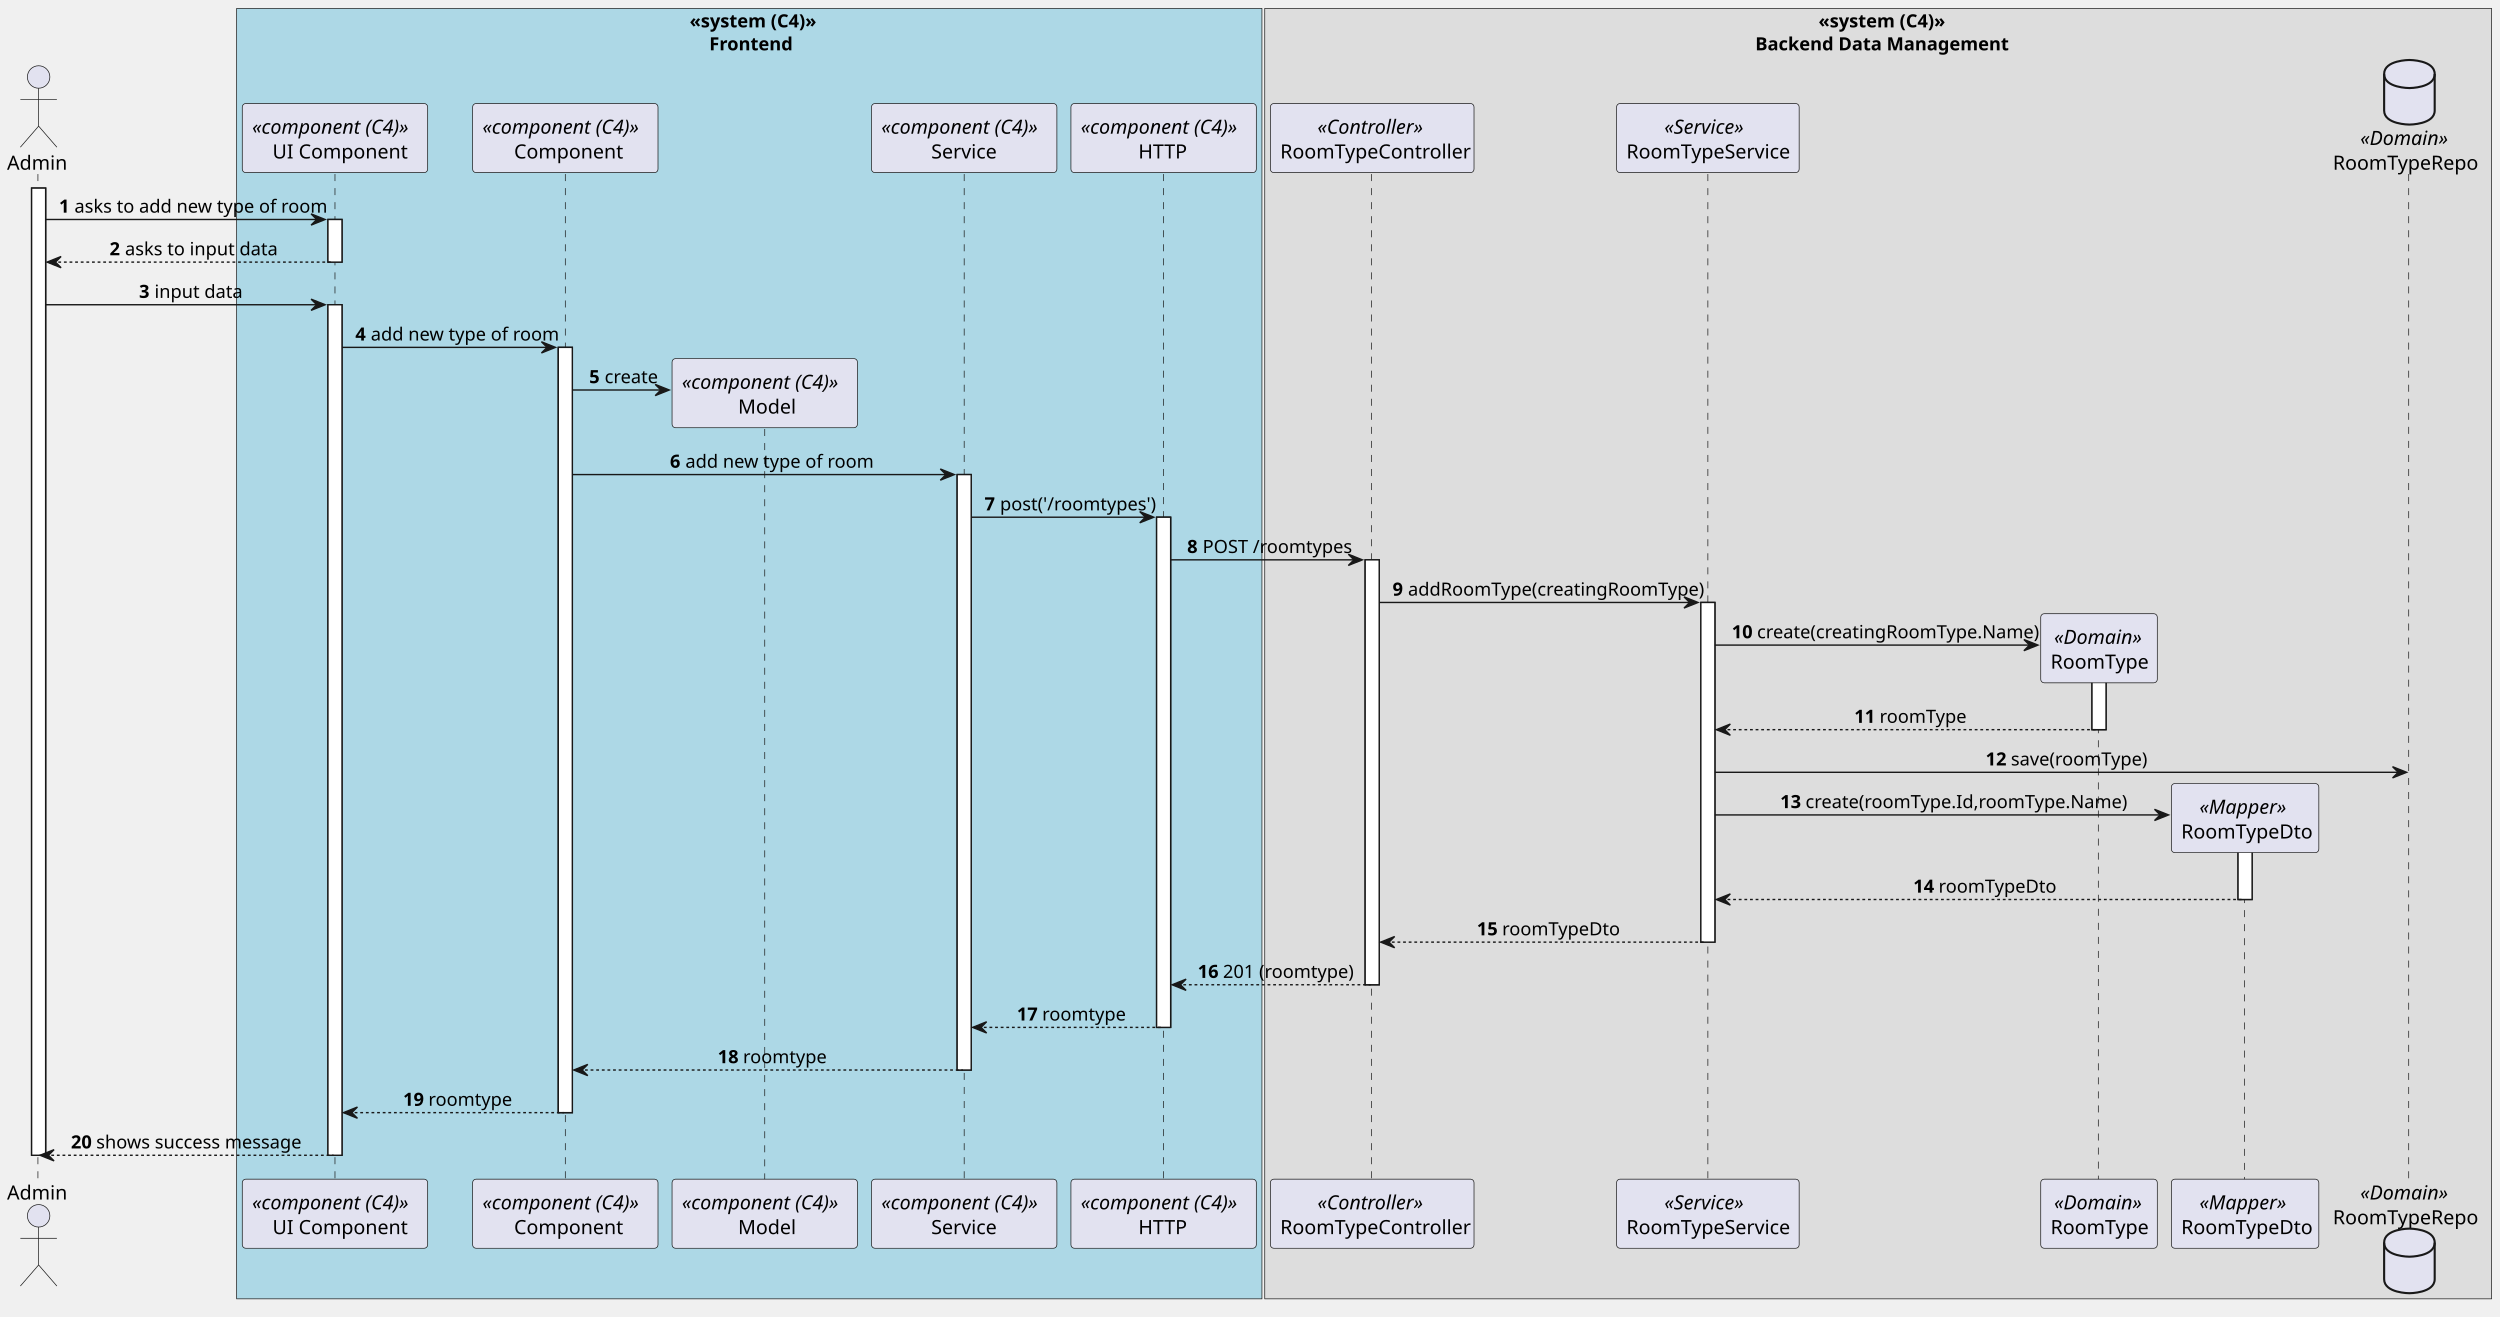
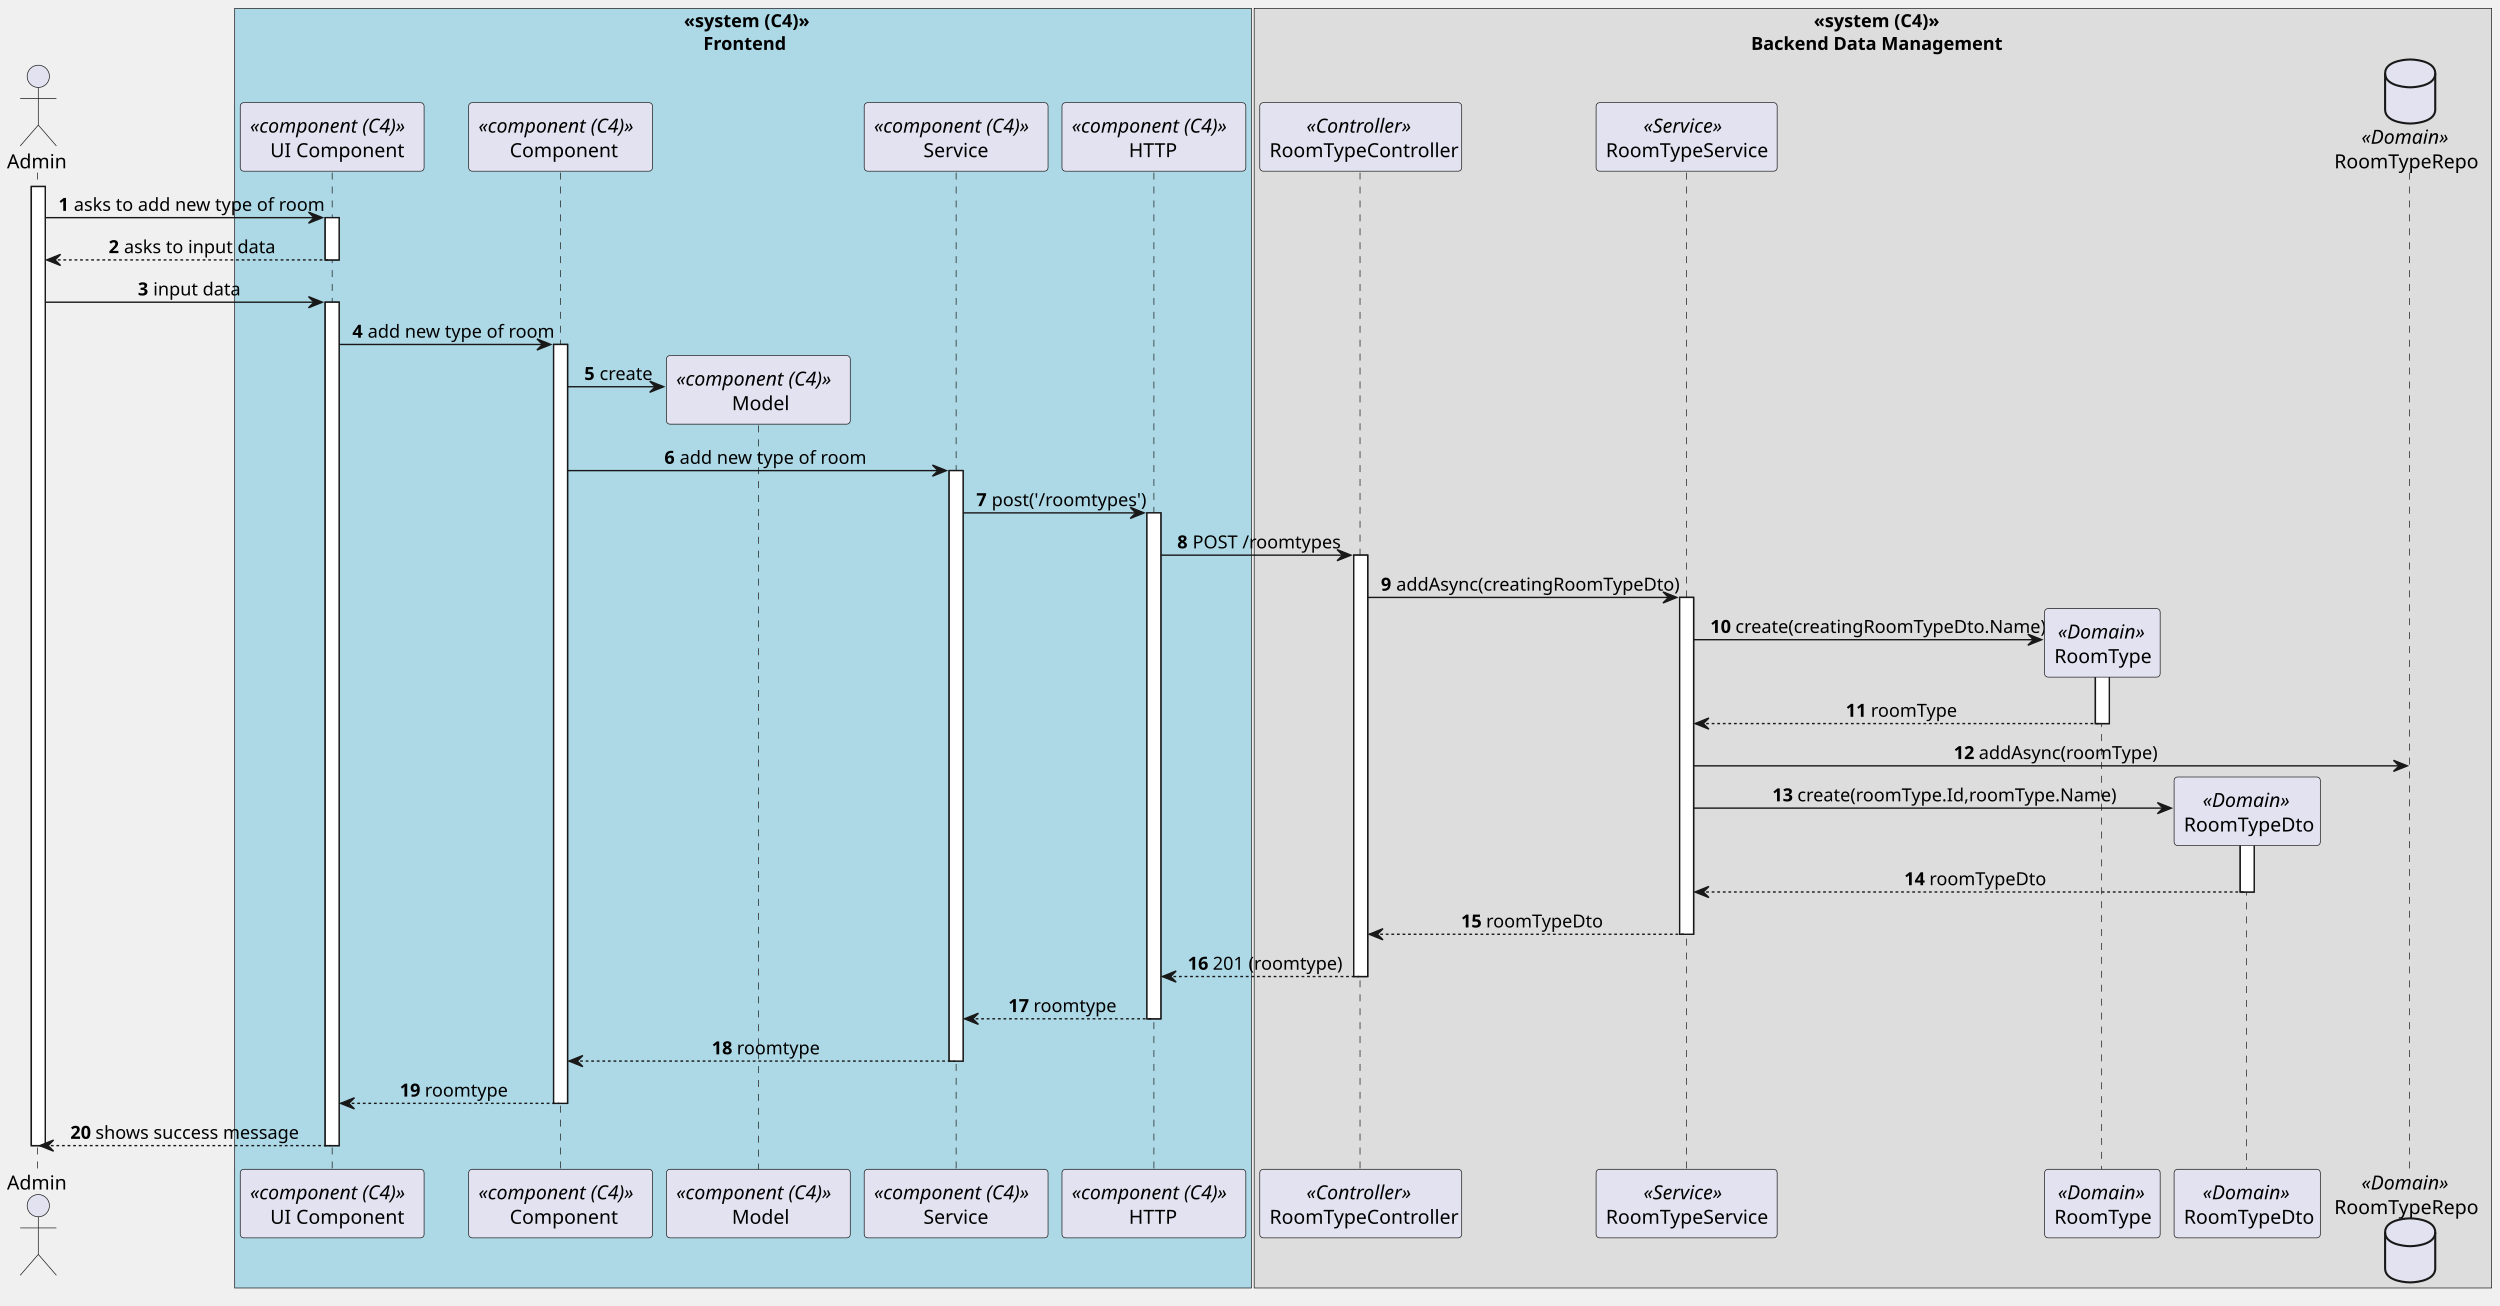
- <svg xmlns="http://www.w3.org/2000/svg" contentStyleType="text/css" height="937px" preserveAspectRatio="none" style="width:1780px;height:937px;background:#FFFFFF;" version="1.1" viewBox="0 0 1780 937" width="1780px" zoomAndPan="magnify">
+ <svg xmlns="http://www.w3.org/2000/svg" contentStyleType="text/css" height="937px" preserveAspectRatio="none" style="width:1795px;height:937px;background:#FFFFFF;" version="1.1" viewBox="0 0 1795 937" width="1795px" zoomAndPan="magnify">
  <defs />
  <g>
    <rect fill="#ADD8E6" height="918.773" style="stroke:#181818;stroke-width:0.5;" width="730" x="168.5" y="6" />
    <text fill="#000000" font-family="sans-serif" font-size="13" font-weight="bold" lengthAdjust="spacing" textLength="85" x="491" y="19.495">«system (C4)»</text>
    <text fill="#000000" font-family="sans-serif" font-size="13" font-weight="bold" lengthAdjust="spacing" textLength="57" x="505" y="35.847">Frontend</text>
-     <rect fill="#DDDDDD" height="918.773" style="stroke:#181818;stroke-width:0.5;" width="873.5" x="900.5" y="6" />
-     <text fill="#000000" font-family="sans-serif" font-size="13" font-weight="bold" lengthAdjust="spacing" textLength="85" x="1294.75" y="19.495">«system (C4)»</text>
-     <text fill="#000000" font-family="sans-serif" font-size="13" font-weight="bold" lengthAdjust="spacing" textLength="175" x="1249.75" y="35.847">Backend Data Management</text>
+     <rect fill="#DDDDDD" height="918.773" style="stroke:#181818;stroke-width:0.5;" width="888.5" x="900.5" y="6" />
+     <text fill="#000000" font-family="sans-serif" font-size="13" font-weight="bold" lengthAdjust="spacing" textLength="85" x="1302.25" y="19.495">«system (C4)»</text>
+     <text fill="#000000" font-family="sans-serif" font-size="13" font-weight="bold" lengthAdjust="spacing" textLength="175" x="1257.25" y="35.847">Backend Data Management</text>
    <rect fill="#FFFFFF" height="688.633" style="stroke:#181818;stroke-width:1.0;" width="10" x="22.5" y="133.922" />
    <rect fill="#FFFFFF" height="30.352" style="stroke:#181818;stroke-width:1.0;" width="10" x="233.5" y="156.273" />
    <rect fill="#FFFFFF" height="605.578" style="stroke:#181818;stroke-width:1.0;" width="10" x="233.5" y="216.977" />
    <rect fill="#FFFFFF" height="544.875" style="stroke:#181818;stroke-width:1.0;" width="10" x="397.5" y="247.328" />
    <rect fill="#FFFFFF" height="423.953" style="stroke:#181818;stroke-width:1.0;" width="10" x="681.5" y="337.898" />
    <rect fill="#FFFFFF" height="363.25" style="stroke:#181818;stroke-width:1.0;" width="10" x="823.5" y="368.25" />
    <rect fill="#FFFFFF" height="302.547" style="stroke:#181818;stroke-width:1.0;" width="10" x="972" y="398.602" />
-     <rect fill="#FFFFFF" height="241.844" style="stroke:#181818;stroke-width:1.0;" width="10" x="1211" y="428.953" />
-     <rect fill="#FFFFFF" height="50.219" style="stroke:#181818;stroke-width:1.0;" width="10" x="1489.5" y="469.305" />
-     <rect fill="#FFFFFF" height="50.219" style="stroke:#181818;stroke-width:1.0;" width="10" x="1593.5" y="590.227" />
+     <rect fill="#FFFFFF" height="241.844" style="stroke:#181818;stroke-width:1.0;" width="10" x="1206" y="428.953" />
+     <rect fill="#FFFFFF" height="50.219" style="stroke:#181818;stroke-width:1.0;" width="10" x="1504.5" y="469.305" />
+     <rect fill="#FFFFFF" height="50.219" style="stroke:#181818;stroke-width:1.0;" width="10" x="1608.5" y="590.227" />
    <line style="stroke:#181818;stroke-width:0.5;stroke-dasharray:5.0,5.0;" x1="27" x2="27" y1="123.922" y2="840.555" />
    <line style="stroke:#181818;stroke-width:0.5;stroke-dasharray:5.0,5.0;" x1="238.5" x2="238.5" y1="123.922" y2="840.555" />
    <line style="stroke:#181818;stroke-width:0.5;stroke-dasharray:5.0,5.0;" x1="402.5" x2="402.5" y1="123.922" y2="840.555" />
    <line style="stroke:#181818;stroke-width:0.5;stroke-dasharray:5.0,5.0;" x1="544.5" x2="544.5" y1="295.438" y2="840.555" />
    <line style="stroke:#181818;stroke-width:0.5;stroke-dasharray:5.0,5.0;" x1="686.5" x2="686.5" y1="123.922" y2="840.555" />
    <line style="stroke:#181818;stroke-width:0.5;stroke-dasharray:5.0,5.0;" x1="828.5" x2="828.5" y1="123.922" y2="840.555" />
    <line style="stroke:#181818;stroke-width:0.5;stroke-dasharray:5.0,5.0;" x1="976.5" x2="976.5" y1="123.922" y2="840.555" />
-     <line style="stroke:#181818;stroke-width:0.5;stroke-dasharray:5.0,5.0;" x1="1216" x2="1216" y1="123.922" y2="840.555" />
-     <line style="stroke:#181818;stroke-width:0.5;stroke-dasharray:5.0,5.0;" x1="1494" x2="1494" y1="477.062" y2="840.555" />
-     <line style="stroke:#181818;stroke-width:0.5;stroke-dasharray:5.0,5.0;" x1="1598" x2="1598" y1="597.984" y2="840.555" />
-     <line style="stroke:#181818;stroke-width:0.5;stroke-dasharray:5.0,5.0;" x1="1715" x2="1715" y1="123.922" y2="840.555" />
+     <line style="stroke:#181818;stroke-width:0.5;stroke-dasharray:5.0,5.0;" x1="1211" x2="1211" y1="123.922" y2="840.555" />
+     <line style="stroke:#181818;stroke-width:0.5;stroke-dasharray:5.0,5.0;" x1="1509" x2="1509" y1="477.062" y2="840.555" />
+     <line style="stroke:#181818;stroke-width:0.5;stroke-dasharray:5.0,5.0;" x1="1613" x2="1613" y1="597.984" y2="840.555" />
+     <line style="stroke:#181818;stroke-width:0.5;stroke-dasharray:5.0,5.0;" x1="1730" x2="1730" y1="123.922" y2="840.555" />
    <text fill="#000000" font-family="sans-serif" font-size="14" lengthAdjust="spacing" textLength="39" x="5" y="120.846">Admin</text>
    <ellipse cx="27.5" cy="54.812" fill="#E2E2F0" rx="8" ry="8" style="stroke:#181818;stroke-width:0.5;" />
    <path d="M27.5,62.812 L27.5,89.812 M14.5,70.812 L40.5,70.812 M27.5,89.812 L14.5,104.812 M27.5,89.812 L40.5,104.812 " fill="none" style="stroke:#181818;stroke-width:0.5;" />
    <text fill="#000000" font-family="sans-serif" font-size="14" lengthAdjust="spacing" textLength="39" x="5" y="854.088">Admin</text>
    <ellipse cx="27.5" cy="865.664" fill="#E2E2F0" rx="8" ry="8" style="stroke:#181818;stroke-width:0.5;" />
    <path d="M27.5,873.664 L27.5,900.664 M14.5,881.664 L40.5,881.664 M27.5,900.664 L14.5,915.664 M27.5,900.664 L40.5,915.664 " fill="none" style="stroke:#181818;stroke-width:0.5;" />
    <rect fill="#E2E2F0" height="49.219" rx="2.5" ry="2.5" style="stroke:#181818;stroke-width:0.5;" width="132" x="172.5" y="73.703" />
    <text fill="#000000" font-family="sans-serif" font-size="14" font-style="italic" lengthAdjust="spacing" textLength="118" x="179.5" y="95.236">«component (C4)»</text>
    <text fill="#000000" font-family="sans-serif" font-size="14" lengthAdjust="spacing" textLength="89" x="194" y="112.846">UI Component</text>
    <rect fill="#E2E2F0" height="49.219" rx="2.5" ry="2.5" style="stroke:#181818;stroke-width:0.5;" width="132" x="172.5" y="839.555" />
    <text fill="#000000" font-family="sans-serif" font-size="14" font-style="italic" lengthAdjust="spacing" textLength="118" x="179.5" y="861.088">«component (C4)»</text>
    <text fill="#000000" font-family="sans-serif" font-size="14" lengthAdjust="spacing" textLength="89" x="194" y="878.697">UI Component</text>
    <rect fill="#E2E2F0" height="49.219" rx="2.5" ry="2.5" style="stroke:#181818;stroke-width:0.5;" width="132" x="336.5" y="73.703" />
    <text fill="#000000" font-family="sans-serif" font-size="14" font-style="italic" lengthAdjust="spacing" textLength="118" x="343.5" y="95.236">«component (C4)»</text>
    <text fill="#000000" font-family="sans-serif" font-size="14" lengthAdjust="spacing" textLength="73" x="366" y="112.846">Component</text>
    <rect fill="#E2E2F0" height="49.219" rx="2.5" ry="2.5" style="stroke:#181818;stroke-width:0.5;" width="132" x="336.5" y="839.555" />
    <text fill="#000000" font-family="sans-serif" font-size="14" font-style="italic" lengthAdjust="spacing" textLength="118" x="343.5" y="861.088">«component (C4)»</text>
    <text fill="#000000" font-family="sans-serif" font-size="14" lengthAdjust="spacing" textLength="73" x="366" y="878.697">Component</text>
    <rect fill="#E2E2F0" height="49.219" rx="2.5" ry="2.5" style="stroke:#181818;stroke-width:0.5;" width="132" x="478.5" y="839.555" />
    <text fill="#000000" font-family="sans-serif" font-size="14" font-style="italic" lengthAdjust="spacing" textLength="118" x="485.5" y="861.088">«component (C4)»</text>
    <text fill="#000000" font-family="sans-serif" font-size="14" lengthAdjust="spacing" textLength="38" x="525.5" y="878.697">Model</text>
    <rect fill="#E2E2F0" height="49.219" rx="2.5" ry="2.5" style="stroke:#181818;stroke-width:0.5;" width="132" x="620.5" y="73.703" />
    <text fill="#000000" font-family="sans-serif" font-size="14" font-style="italic" lengthAdjust="spacing" textLength="118" x="627.5" y="95.236">«component (C4)»</text>
    <text fill="#000000" font-family="sans-serif" font-size="14" lengthAdjust="spacing" textLength="47" x="663" y="112.846">Service</text>
    <rect fill="#E2E2F0" height="49.219" rx="2.5" ry="2.5" style="stroke:#181818;stroke-width:0.5;" width="132" x="620.5" y="839.555" />
    <text fill="#000000" font-family="sans-serif" font-size="14" font-style="italic" lengthAdjust="spacing" textLength="118" x="627.5" y="861.088">«component (C4)»</text>
    <text fill="#000000" font-family="sans-serif" font-size="14" lengthAdjust="spacing" textLength="47" x="663" y="878.697">Service</text>
    <rect fill="#E2E2F0" height="49.219" rx="2.5" ry="2.5" style="stroke:#181818;stroke-width:0.5;" width="132" x="762.5" y="73.703" />
    <text fill="#000000" font-family="sans-serif" font-size="14" font-style="italic" lengthAdjust="spacing" textLength="118" x="769.5" y="95.236">«component (C4)»</text>
    <text fill="#000000" font-family="sans-serif" font-size="14" lengthAdjust="spacing" textLength="36" x="810.5" y="112.846">HTTP</text>
    <rect fill="#E2E2F0" height="49.219" rx="2.5" ry="2.5" style="stroke:#181818;stroke-width:0.5;" width="132" x="762.5" y="839.555" />
    <text fill="#000000" font-family="sans-serif" font-size="14" font-style="italic" lengthAdjust="spacing" textLength="118" x="769.5" y="861.088">«component (C4)»</text>
    <text fill="#000000" font-family="sans-serif" font-size="14" lengthAdjust="spacing" textLength="36" x="810.5" y="878.697">HTTP</text>
    <rect fill="#E2E2F0" height="49.219" rx="2.5" ry="2.5" style="stroke:#181818;stroke-width:0.5;" width="145" x="904.5" y="73.703" />
    <text fill="#000000" font-family="sans-serif" font-size="14" font-style="italic" lengthAdjust="spacing" textLength="78" x="938" y="95.236">«Controller»</text>
    <text fill="#000000" font-family="sans-serif" font-size="14" lengthAdjust="spacing" textLength="131" x="911.5" y="112.846">RoomTypeController</text>
    <rect fill="#E2E2F0" height="49.219" rx="2.5" ry="2.5" style="stroke:#181818;stroke-width:0.5;" width="145" x="904.5" y="839.555" />
    <text fill="#000000" font-family="sans-serif" font-size="14" font-style="italic" lengthAdjust="spacing" textLength="78" x="938" y="861.088">«Controller»</text>
    <text fill="#000000" font-family="sans-serif" font-size="14" lengthAdjust="spacing" textLength="131" x="911.5" y="878.697">RoomTypeController</text>
-     <rect fill="#E2E2F0" height="49.219" rx="2.5" ry="2.5" style="stroke:#181818;stroke-width:0.5;" width="130" x="1151" y="73.703" />
-     <text fill="#000000" font-family="sans-serif" font-size="14" font-style="italic" lengthAdjust="spacing" textLength="62" x="1185" y="95.236">«Service»</text>
-     <text fill="#000000" font-family="sans-serif" font-size="14" lengthAdjust="spacing" textLength="116" x="1158" y="112.846">RoomTypeService</text>
-     <rect fill="#E2E2F0" height="49.219" rx="2.5" ry="2.5" style="stroke:#181818;stroke-width:0.5;" width="130" x="1151" y="839.555" />
-     <text fill="#000000" font-family="sans-serif" font-size="14" font-style="italic" lengthAdjust="spacing" textLength="62" x="1185" y="861.088">«Service»</text>
-     <text fill="#000000" font-family="sans-serif" font-size="14" lengthAdjust="spacing" textLength="116" x="1158" y="878.697">RoomTypeService</text>
-     <rect fill="#E2E2F0" height="49.219" rx="2.5" ry="2.5" style="stroke:#181818;stroke-width:0.5;" width="83" x="1453" y="839.555" />
-     <text fill="#000000" font-family="sans-serif" font-size="14" font-style="italic" lengthAdjust="spacing" textLength="64" x="1462.5" y="861.088">«Domain»</text>
-     <text fill="#000000" font-family="sans-serif" font-size="14" lengthAdjust="spacing" textLength="69" x="1460" y="878.697">RoomType</text>
-     <rect fill="#E2E2F0" height="49.219" rx="2.5" ry="2.5" style="stroke:#181818;stroke-width:0.5;" width="105" x="1546" y="839.555" />
-     <text fill="#000000" font-family="sans-serif" font-size="14" font-style="italic" lengthAdjust="spacing" textLength="65" x="1566" y="861.088">«Mapper»</text>
-     <text fill="#000000" font-family="sans-serif" font-size="14" lengthAdjust="spacing" textLength="91" x="1553" y="878.697">RoomTypeDto</text>
-     <text fill="#000000" font-family="sans-serif" font-size="14" font-style="italic" lengthAdjust="spacing" textLength="64" x="1680.5" y="103.236">«Domain»</text>
-     <text fill="#000000" font-family="sans-serif" font-size="14" lengthAdjust="spacing" textLength="103" x="1661" y="120.846">RoomTypeRepo</text>
-     <path d="M1697.5,52.703 C1697.5,42.703 1715.5,42.703 1715.5,42.703 C1715.5,42.703 1733.5,42.703 1733.5,52.703 L1733.5,78.703 C1733.5,88.703 1715.5,88.703 1715.5,88.703 C1715.5,88.703 1697.5,88.703 1697.5,78.703 L1697.5,52.703 " fill="#E2E2F0" style="stroke:#181818;stroke-width:1.5;" />
-     <path d="M1697.5,52.703 C1697.5,62.703 1715.5,62.703 1715.5,62.703 C1715.5,62.703 1733.5,62.703 1733.5,52.703 " fill="none" style="stroke:#181818;stroke-width:1.5;" />
-     <text fill="#000000" font-family="sans-serif" font-size="14" font-style="italic" lengthAdjust="spacing" textLength="64" x="1680.5" y="854.088">«Domain»</text>
-     <text fill="#000000" font-family="sans-serif" font-size="14" lengthAdjust="spacing" textLength="103" x="1661" y="871.697">RoomTypeRepo</text>
-     <path d="M1697.5,884.773 C1697.5,874.773 1715.5,874.773 1715.5,874.773 C1715.5,874.773 1733.5,874.773 1733.5,884.773 L1733.5,910.773 C1733.5,920.773 1715.5,920.773 1715.5,920.773 C1715.5,920.773 1697.5,920.773 1697.5,910.773 L1697.5,884.773 " fill="#E2E2F0" style="stroke:#181818;stroke-width:1.5;" />
-     <path d="M1697.5,884.773 C1697.5,894.773 1715.5,894.773 1715.5,894.773 C1715.5,894.773 1733.5,894.773 1733.5,884.773 " fill="none" style="stroke:#181818;stroke-width:1.5;" />
+     <rect fill="#E2E2F0" height="49.219" rx="2.5" ry="2.5" style="stroke:#181818;stroke-width:0.5;" width="130" x="1146" y="73.703" />
+     <text fill="#000000" font-family="sans-serif" font-size="14" font-style="italic" lengthAdjust="spacing" textLength="62" x="1180" y="95.236">«Service»</text>
+     <text fill="#000000" font-family="sans-serif" font-size="14" lengthAdjust="spacing" textLength="116" x="1153" y="112.846">RoomTypeService</text>
+     <rect fill="#E2E2F0" height="49.219" rx="2.5" ry="2.5" style="stroke:#181818;stroke-width:0.5;" width="130" x="1146" y="839.555" />
+     <text fill="#000000" font-family="sans-serif" font-size="14" font-style="italic" lengthAdjust="spacing" textLength="62" x="1180" y="861.088">«Service»</text>
+     <text fill="#000000" font-family="sans-serif" font-size="14" lengthAdjust="spacing" textLength="116" x="1153" y="878.697">RoomTypeService</text>
+     <rect fill="#E2E2F0" height="49.219" rx="2.5" ry="2.5" style="stroke:#181818;stroke-width:0.5;" width="83" x="1468" y="839.555" />
+     <text fill="#000000" font-family="sans-serif" font-size="14" font-style="italic" lengthAdjust="spacing" textLength="64" x="1477.5" y="861.088">«Domain»</text>
+     <text fill="#000000" font-family="sans-serif" font-size="14" lengthAdjust="spacing" textLength="69" x="1475" y="878.697">RoomType</text>
+     <rect fill="#E2E2F0" height="49.219" rx="2.5" ry="2.5" style="stroke:#181818;stroke-width:0.5;" width="105" x="1561" y="839.555" />
+     <text fill="#000000" font-family="sans-serif" font-size="14" font-style="italic" lengthAdjust="spacing" textLength="64" x="1581.5" y="861.088">«Domain»</text>
+     <text fill="#000000" font-family="sans-serif" font-size="14" lengthAdjust="spacing" textLength="91" x="1568" y="878.697">RoomTypeDto</text>
+     <text fill="#000000" font-family="sans-serif" font-size="14" font-style="italic" lengthAdjust="spacing" textLength="64" x="1695.5" y="103.236">«Domain»</text>
+     <text fill="#000000" font-family="sans-serif" font-size="14" lengthAdjust="spacing" textLength="103" x="1676" y="120.846">RoomTypeRepo</text>
+     <path d="M1712.5,52.703 C1712.5,42.703 1730.5,42.703 1730.5,42.703 C1730.5,42.703 1748.5,42.703 1748.5,52.703 L1748.5,78.703 C1748.5,88.703 1730.5,88.703 1730.5,88.703 C1730.5,88.703 1712.5,88.703 1712.5,78.703 L1712.5,52.703 " fill="#E2E2F0" style="stroke:#181818;stroke-width:1.5;" />
+     <path d="M1712.5,52.703 C1712.5,62.703 1730.5,62.703 1730.5,62.703 C1730.5,62.703 1748.5,62.703 1748.5,52.703 " fill="none" style="stroke:#181818;stroke-width:1.5;" />
+     <text fill="#000000" font-family="sans-serif" font-size="14" font-style="italic" lengthAdjust="spacing" textLength="64" x="1695.5" y="854.088">«Domain»</text>
+     <text fill="#000000" font-family="sans-serif" font-size="14" lengthAdjust="spacing" textLength="103" x="1676" y="871.697">RoomTypeRepo</text>
+     <path d="M1712.5,884.773 C1712.5,874.773 1730.5,874.773 1730.5,874.773 C1730.5,874.773 1748.5,874.773 1748.5,884.773 L1748.5,910.773 C1748.5,920.773 1730.5,920.773 1730.5,920.773 C1730.5,920.773 1712.5,920.773 1712.5,910.773 L1712.5,884.773 " fill="#E2E2F0" style="stroke:#181818;stroke-width:1.5;" />
+     <path d="M1712.5,884.773 C1712.5,894.773 1730.5,894.773 1730.5,894.773 C1730.5,894.773 1748.5,894.773 1748.5,884.773 " fill="none" style="stroke:#181818;stroke-width:1.5;" />
    <rect fill="#FFFFFF" height="688.633" style="stroke:#181818;stroke-width:1.0;" width="10" x="22.5" y="133.922" />
    <rect fill="#FFFFFF" height="30.352" style="stroke:#181818;stroke-width:1.0;" width="10" x="233.5" y="156.273" />
    <rect fill="#FFFFFF" height="605.578" style="stroke:#181818;stroke-width:1.0;" width="10" x="233.5" y="216.977" />
    <rect fill="#FFFFFF" height="544.875" style="stroke:#181818;stroke-width:1.0;" width="10" x="397.5" y="247.328" />
    <rect fill="#FFFFFF" height="423.953" style="stroke:#181818;stroke-width:1.0;" width="10" x="681.5" y="337.898" />
    <rect fill="#FFFFFF" height="363.25" style="stroke:#181818;stroke-width:1.0;" width="10" x="823.5" y="368.25" />
    <rect fill="#FFFFFF" height="302.547" style="stroke:#181818;stroke-width:1.0;" width="10" x="972" y="398.602" />
-     <rect fill="#FFFFFF" height="241.844" style="stroke:#181818;stroke-width:1.0;" width="10" x="1211" y="428.953" />
-     <rect fill="#FFFFFF" height="50.219" style="stroke:#181818;stroke-width:1.0;" width="10" x="1489.5" y="469.305" />
-     <rect fill="#FFFFFF" height="50.219" style="stroke:#181818;stroke-width:1.0;" width="10" x="1593.5" y="590.227" />
+     <rect fill="#FFFFFF" height="241.844" style="stroke:#181818;stroke-width:1.0;" width="10" x="1206" y="428.953" />
+     <rect fill="#FFFFFF" height="50.219" style="stroke:#181818;stroke-width:1.0;" width="10" x="1504.5" y="469.305" />
+     <rect fill="#FFFFFF" height="50.219" style="stroke:#181818;stroke-width:1.0;" width="10" x="1608.5" y="590.227" />
    <polygon fill="#181818" points="221.5,152.273,231.5,156.273,221.5,160.273,225.5,156.273" style="stroke:#181818;stroke-width:1.0;" />
    <line style="stroke:#181818;stroke-width:1.0;" x1="32.5" x2="227.5" y1="156.273" y2="156.273" />
    <text fill="#000000" font-family="sans-serif" font-size="13" font-weight="bold" lengthAdjust="spacing" textLength="7" x="42" y="151.417">1</text>
    <text fill="#000000" font-family="sans-serif" font-size="13" lengthAdjust="spacing" textLength="171" x="53" y="151.417">asks to add new type of room</text>
    <polygon fill="#181818" points="43.5,182.625,33.5,186.625,43.5,190.625,39.5,186.625" style="stroke:#181818;stroke-width:1.0;" />
    <line style="stroke:#181818;stroke-width:1.0;stroke-dasharray:2.0,2.0;" x1="37.5" x2="237.5" y1="186.625" y2="186.625" />
    <text fill="#000000" font-family="sans-serif" font-size="13" font-weight="bold" lengthAdjust="spacing" textLength="7" x="78" y="181.769">2</text>
    <text fill="#000000" font-family="sans-serif" font-size="13" lengthAdjust="spacing" textLength="104" x="89" y="181.769">asks to input data</text>
    <polygon fill="#181818" points="221.5,212.977,231.5,216.977,221.5,220.977,225.5,216.977" style="stroke:#181818;stroke-width:1.0;" />
    <line style="stroke:#181818;stroke-width:1.0;" x1="32.5" x2="227.5" y1="216.977" y2="216.977" />
    <text fill="#000000" font-family="sans-serif" font-size="13" font-weight="bold" lengthAdjust="spacing" textLength="7" x="99" y="212.12">3</text>
    <text fill="#000000" font-family="sans-serif" font-size="13" lengthAdjust="spacing" textLength="57" x="110" y="212.12">input data</text>
    <polygon fill="#181818" points="385.5,243.328,395.5,247.328,385.5,251.328,389.5,247.328" style="stroke:#181818;stroke-width:1.0;" />
    <line style="stroke:#181818;stroke-width:1.0;" x1="243.5" x2="391.5" y1="247.328" y2="247.328" />
    <text fill="#000000" font-family="sans-serif" font-size="13" font-weight="bold" lengthAdjust="spacing" textLength="7" x="253" y="242.472">4</text>
    <text fill="#000000" font-family="sans-serif" font-size="13" lengthAdjust="spacing" textLength="124" x="264" y="242.472">add new type of room</text>
    <polygon fill="#181818" points="466.5,273.68,476.5,277.68,466.5,281.68,470.5,277.68" style="stroke:#181818;stroke-width:1.0;" />
    <line style="stroke:#181818;stroke-width:1.0;" x1="407.5" x2="472.5" y1="277.68" y2="277.68" />
    <text fill="#000000" font-family="sans-serif" font-size="13" font-weight="bold" lengthAdjust="spacing" textLength="7" x="419.5" y="272.823">5</text>
    <text fill="#000000" font-family="sans-serif" font-size="13" lengthAdjust="spacing" textLength="36" x="430.5" y="272.823">create</text>
    <rect fill="#E2E2F0" height="49.219" rx="2.5" ry="2.5" style="stroke:#181818;stroke-width:0.5;" width="132" x="478.5" y="255.328" />
    <text fill="#000000" font-family="sans-serif" font-size="14" font-style="italic" lengthAdjust="spacing" textLength="118" x="485.5" y="276.861">«component (C4)»</text>
    <text fill="#000000" font-family="sans-serif" font-size="14" lengthAdjust="spacing" textLength="38" x="525.5" y="294.471">Model</text>
    <polygon fill="#181818" points="669.5,333.898,679.5,337.898,669.5,341.898,673.5,337.898" style="stroke:#181818;stroke-width:1.0;" />
    <line style="stroke:#181818;stroke-width:1.0;" x1="407.5" x2="675.5" y1="337.898" y2="337.898" />
    <text fill="#000000" font-family="sans-serif" font-size="13" font-weight="bold" lengthAdjust="spacing" textLength="7" x="477" y="333.042">6</text>
    <text fill="#000000" font-family="sans-serif" font-size="13" lengthAdjust="spacing" textLength="124" x="488" y="333.042">add new type of room</text>
    <polygon fill="#181818" points="811.5,364.25,821.5,368.25,811.5,372.25,815.5,368.25" style="stroke:#181818;stroke-width:1.0;" />
    <line style="stroke:#181818;stroke-width:1.0;" x1="691.5" x2="817.5" y1="368.25" y2="368.25" />
    <text fill="#000000" font-family="sans-serif" font-size="13" font-weight="bold" lengthAdjust="spacing" textLength="7" x="701" y="363.394">7</text>
    <text fill="#000000" font-family="sans-serif" font-size="13" lengthAdjust="spacing" textLength="102" x="712" y="363.394">post('/roomtypes')</text>
    <polygon fill="#181818" points="960,394.602,970,398.602,960,402.602,964,398.602" style="stroke:#181818;stroke-width:1.0;" />
    <line style="stroke:#181818;stroke-width:1.0;" x1="833.5" x2="966" y1="398.602" y2="398.602" />
    <text fill="#000000" font-family="sans-serif" font-size="13" font-weight="bold" lengthAdjust="spacing" textLength="7" x="845.25" y="393.745">8</text>
    <text fill="#000000" font-family="sans-serif" font-size="13" lengthAdjust="spacing" textLength="104" x="856.25" y="393.745">POST /roomtypes</text>
-     <polygon fill="#181818" points="1199,424.953,1209,428.953,1199,432.953,1203,428.953" style="stroke:#181818;stroke-width:1.0;" />
-     <line style="stroke:#181818;stroke-width:1.0;" x1="982" x2="1205" y1="428.953" y2="428.953" />
+     <polygon fill="#181818" points="1194,424.953,1204,428.953,1194,432.953,1198,428.953" style="stroke:#181818;stroke-width:1.0;" />
+     <line style="stroke:#181818;stroke-width:1.0;" x1="982" x2="1200" y1="428.953" y2="428.953" />
    <text fill="#000000" font-family="sans-serif" font-size="13" font-weight="bold" lengthAdjust="spacing" textLength="7" x="991.5" y="424.097">9</text>
-     <text fill="#000000" font-family="sans-serif" font-size="13" lengthAdjust="spacing" textLength="199" x="1002.5" y="424.097">addRoomType(creatingRoomType)</text>
-     <polygon fill="#181818" points="1441,455.305,1451,459.305,1441,463.305,1445,459.305" style="stroke:#181818;stroke-width:1.0;" />
-     <line style="stroke:#181818;stroke-width:1.0;" x1="1221" x2="1447" y1="459.305" y2="459.305" />
-     <text fill="#000000" font-family="sans-serif" font-size="13" font-weight="bold" lengthAdjust="spacing" textLength="14" x="1233" y="454.448">10</text>
-     <text fill="#000000" font-family="sans-serif" font-size="13" lengthAdjust="spacing" textLength="190" x="1251" y="454.448">create(creatingRoomType.Name)</text>
-     <rect fill="#E2E2F0" height="49.219" rx="2.5" ry="2.5" style="stroke:#181818;stroke-width:0.5;" width="83" x="1453" y="436.953" />
-     <text fill="#000000" font-family="sans-serif" font-size="14" font-style="italic" lengthAdjust="spacing" textLength="64" x="1462.5" y="458.486">«Domain»</text>
-     <text fill="#000000" font-family="sans-serif" font-size="14" lengthAdjust="spacing" textLength="69" x="1460" y="476.096">RoomType</text>
-     <polygon fill="#181818" points="1232,515.523,1222,519.523,1232,523.523,1228,519.523" style="stroke:#181818;stroke-width:1.0;" />
-     <line style="stroke:#181818;stroke-width:1.0;stroke-dasharray:2.0,2.0;" x1="1226" x2="1493.5" y1="519.523" y2="519.523" />
-     <text fill="#000000" font-family="sans-serif" font-size="13" font-weight="bold" lengthAdjust="spacing" textLength="14" x="1320.25" y="514.667">11</text>
-     <text fill="#000000" font-family="sans-serif" font-size="13" lengthAdjust="spacing" textLength="57" x="1338.25" y="514.667">roomType</text>
-     <polygon fill="#181818" points="1703.5,545.875,1713.5,549.875,1703.5,553.875,1707.5,549.875" style="stroke:#181818;stroke-width:1.0;" />
-     <line style="stroke:#181818;stroke-width:1.0;" x1="1221" x2="1709.5" y1="549.875" y2="549.875" />
-     <text fill="#000000" font-family="sans-serif" font-size="13" font-weight="bold" lengthAdjust="spacing" textLength="14" x="1413.75" y="545.019">12</text>
-     <text fill="#000000" font-family="sans-serif" font-size="13" lengthAdjust="spacing" textLength="91" x="1431.75" y="545.019">save(roomType)</text>
-     <polygon fill="#181818" points="1534,576.227,1544,580.227,1534,584.227,1538,580.227" style="stroke:#181818;stroke-width:1.0;" />
-     <line style="stroke:#181818;stroke-width:1.0;" x1="1221" x2="1540" y1="580.227" y2="580.227" />
-     <text fill="#000000" font-family="sans-serif" font-size="13" font-weight="bold" lengthAdjust="spacing" textLength="14" x="1267.5" y="575.37">13</text>
-     <text fill="#000000" font-family="sans-serif" font-size="13" lengthAdjust="spacing" textLength="214" x="1285.5" y="575.37">create(roomType.Id,roomType.Name)</text>
-     <rect fill="#E2E2F0" height="49.219" rx="2.5" ry="2.5" style="stroke:#181818;stroke-width:0.5;" width="105" x="1546" y="557.875" />
-     <text fill="#000000" font-family="sans-serif" font-size="14" font-style="italic" lengthAdjust="spacing" textLength="65" x="1566" y="579.408">«Mapper»</text>
-     <text fill="#000000" font-family="sans-serif" font-size="14" lengthAdjust="spacing" textLength="91" x="1553" y="597.018">RoomTypeDto</text>
-     <polygon fill="#181818" points="1232,636.445,1222,640.445,1232,644.445,1228,640.445" style="stroke:#181818;stroke-width:1.0;" />
-     <line style="stroke:#181818;stroke-width:1.0;stroke-dasharray:2.0,2.0;" x1="1226" x2="1597.5" y1="640.445" y2="640.445" />
-     <text fill="#000000" font-family="sans-serif" font-size="13" font-weight="bold" lengthAdjust="spacing" textLength="14" x="1362.25" y="635.589">14</text>
-     <text fill="#000000" font-family="sans-serif" font-size="13" lengthAdjust="spacing" textLength="77" x="1380.25" y="635.589">roomTypeDto</text>
+     <text fill="#000000" font-family="sans-serif" font-size="13" lengthAdjust="spacing" textLength="194" x="1002.5" y="424.097">addAsync(creatingRoomTypeDto)</text>
+     <polygon fill="#181818" points="1456,455.305,1466,459.305,1456,463.305,1460,459.305" style="stroke:#181818;stroke-width:1.0;" />
+     <line style="stroke:#181818;stroke-width:1.0;" x1="1216" x2="1462" y1="459.305" y2="459.305" />
+     <text fill="#000000" font-family="sans-serif" font-size="13" font-weight="bold" lengthAdjust="spacing" textLength="14" x="1228" y="454.448">10</text>
+     <text fill="#000000" font-family="sans-serif" font-size="13" lengthAdjust="spacing" textLength="210" x="1246" y="454.448">create(creatingRoomTypeDto.Name)</text>
+     <rect fill="#E2E2F0" height="49.219" rx="2.5" ry="2.5" style="stroke:#181818;stroke-width:0.5;" width="83" x="1468" y="436.953" />
+     <text fill="#000000" font-family="sans-serif" font-size="14" font-style="italic" lengthAdjust="spacing" textLength="64" x="1477.5" y="458.486">«Domain»</text>
+     <text fill="#000000" font-family="sans-serif" font-size="14" lengthAdjust="spacing" textLength="69" x="1475" y="476.096">RoomType</text>
+     <polygon fill="#181818" points="1227,515.523,1217,519.523,1227,523.523,1223,519.523" style="stroke:#181818;stroke-width:1.0;" />
+     <line style="stroke:#181818;stroke-width:1.0;stroke-dasharray:2.0,2.0;" x1="1221" x2="1508.5" y1="519.523" y2="519.523" />
+     <text fill="#000000" font-family="sans-serif" font-size="13" font-weight="bold" lengthAdjust="spacing" textLength="14" x="1325.25" y="514.667">11</text>
+     <text fill="#000000" font-family="sans-serif" font-size="13" lengthAdjust="spacing" textLength="57" x="1343.25" y="514.667">roomType</text>
+     <polygon fill="#181818" points="1718.5,545.875,1728.5,549.875,1718.5,553.875,1722.5,549.875" style="stroke:#181818;stroke-width:1.0;" />
+     <line style="stroke:#181818;stroke-width:1.0;" x1="1216" x2="1724.5" y1="549.875" y2="549.875" />
+     <text fill="#000000" font-family="sans-serif" font-size="13" font-weight="bold" lengthAdjust="spacing" textLength="14" x="1402.75" y="545.019">12</text>
+     <text fill="#000000" font-family="sans-serif" font-size="13" lengthAdjust="spacing" textLength="123" x="1420.75" y="545.019">addAsync(roomType)</text>
+     <polygon fill="#181818" points="1549,576.227,1559,580.227,1549,584.227,1553,580.227" style="stroke:#181818;stroke-width:1.0;" />
+     <line style="stroke:#181818;stroke-width:1.0;" x1="1216" x2="1555" y1="580.227" y2="580.227" />
+     <text fill="#000000" font-family="sans-serif" font-size="13" font-weight="bold" lengthAdjust="spacing" textLength="14" x="1272.5" y="575.37">13</text>
+     <text fill="#000000" font-family="sans-serif" font-size="13" lengthAdjust="spacing" textLength="214" x="1290.5" y="575.37">create(roomType.Id,roomType.Name)</text>
+     <rect fill="#E2E2F0" height="49.219" rx="2.5" ry="2.5" style="stroke:#181818;stroke-width:0.5;" width="105" x="1561" y="557.875" />
+     <text fill="#000000" font-family="sans-serif" font-size="14" font-style="italic" lengthAdjust="spacing" textLength="64" x="1581.5" y="579.408">«Domain»</text>
+     <text fill="#000000" font-family="sans-serif" font-size="14" lengthAdjust="spacing" textLength="91" x="1568" y="597.018">RoomTypeDto</text>
+     <polygon fill="#181818" points="1227,636.445,1217,640.445,1227,644.445,1223,640.445" style="stroke:#181818;stroke-width:1.0;" />
+     <line style="stroke:#181818;stroke-width:1.0;stroke-dasharray:2.0,2.0;" x1="1221" x2="1612.5" y1="640.445" y2="640.445" />
+     <text fill="#000000" font-family="sans-serif" font-size="13" font-weight="bold" lengthAdjust="spacing" textLength="14" x="1367.25" y="635.589">14</text>
+     <text fill="#000000" font-family="sans-serif" font-size="13" lengthAdjust="spacing" textLength="77" x="1385.25" y="635.589">roomTypeDto</text>
    <polygon fill="#181818" points="993,666.797,983,670.797,993,674.797,989,670.797" style="stroke:#181818;stroke-width:1.0;" />
-     <line style="stroke:#181818;stroke-width:1.0;stroke-dasharray:2.0,2.0;" x1="987" x2="1215" y1="670.797" y2="670.797" />
-     <text fill="#000000" font-family="sans-serif" font-size="13" font-weight="bold" lengthAdjust="spacing" textLength="14" x="1051.5" y="665.94">15</text>
-     <text fill="#000000" font-family="sans-serif" font-size="13" lengthAdjust="spacing" textLength="77" x="1069.5" y="665.94">roomTypeDto</text>
+     <line style="stroke:#181818;stroke-width:1.0;stroke-dasharray:2.0,2.0;" x1="987" x2="1210" y1="670.797" y2="670.797" />
+     <text fill="#000000" font-family="sans-serif" font-size="13" font-weight="bold" lengthAdjust="spacing" textLength="14" x="1049" y="665.94">15</text>
+     <text fill="#000000" font-family="sans-serif" font-size="13" lengthAdjust="spacing" textLength="77" x="1067" y="665.94">roomTypeDto</text>
    <polygon fill="#181818" points="844.5,697.148,834.5,701.148,844.5,705.148,840.5,701.148" style="stroke:#181818;stroke-width:1.0;" />
    <line style="stroke:#181818;stroke-width:1.0;stroke-dasharray:2.0,2.0;" x1="838.5" x2="976" y1="701.148" y2="701.148" />
    <text fill="#000000" font-family="sans-serif" font-size="13" font-weight="bold" lengthAdjust="spacing" textLength="14" x="852.75" y="696.292">16</text>
    <text fill="#000000" font-family="sans-serif" font-size="13" lengthAdjust="spacing" textLength="87" x="870.75" y="696.292">201 (roomtype)</text>
    <polygon fill="#181818" points="702.5,727.5,692.5,731.5,702.5,735.5,698.5,731.5" style="stroke:#181818;stroke-width:1.0;" />
    <line style="stroke:#181818;stroke-width:1.0;stroke-dasharray:2.0,2.0;" x1="696.5" x2="827.5" y1="731.5" y2="731.5" />
    <text fill="#000000" font-family="sans-serif" font-size="13" font-weight="bold" lengthAdjust="spacing" textLength="14" x="724" y="726.644">17</text>
    <text fill="#000000" font-family="sans-serif" font-size="13" lengthAdjust="spacing" textLength="54" x="742" y="726.644">roomtype</text>
    <polygon fill="#181818" points="418.5,757.852,408.5,761.852,418.5,765.852,414.5,761.852" style="stroke:#181818;stroke-width:1.0;" />
    <line style="stroke:#181818;stroke-width:1.0;stroke-dasharray:2.0,2.0;" x1="412.5" x2="685.5" y1="761.852" y2="761.852" />
    <text fill="#000000" font-family="sans-serif" font-size="13" font-weight="bold" lengthAdjust="spacing" textLength="14" x="511" y="756.995">18</text>
    <text fill="#000000" font-family="sans-serif" font-size="13" lengthAdjust="spacing" textLength="54" x="529" y="756.995">roomtype</text>
    <polygon fill="#181818" points="254.5,788.203,244.5,792.203,254.5,796.203,250.5,792.203" style="stroke:#181818;stroke-width:1.0;" />
    <line style="stroke:#181818;stroke-width:1.0;stroke-dasharray:2.0,2.0;" x1="248.5" x2="401.5" y1="792.203" y2="792.203" />
    <text fill="#000000" font-family="sans-serif" font-size="13" font-weight="bold" lengthAdjust="spacing" textLength="14" x="287" y="787.347">19</text>
    <text fill="#000000" font-family="sans-serif" font-size="13" lengthAdjust="spacing" textLength="54" x="305" y="787.347">roomtype</text>
    <polygon fill="#181818" points="38.5,818.555,28.5,822.555,38.5,826.555,34.5,822.555" style="stroke:#181818;stroke-width:1.0;" />
    <line style="stroke:#181818;stroke-width:1.0;stroke-dasharray:2.0,2.0;" x1="32.5" x2="237.5" y1="822.555" y2="822.555" />
    <text fill="#000000" font-family="sans-serif" font-size="13" font-weight="bold" lengthAdjust="spacing" textLength="14" x="50.5" y="817.698">20</text>
    <text fill="#000000" font-family="sans-serif" font-size="13" lengthAdjust="spacing" textLength="147" x="68.5" y="817.698">shows success message</text>
  </g>
</svg>
